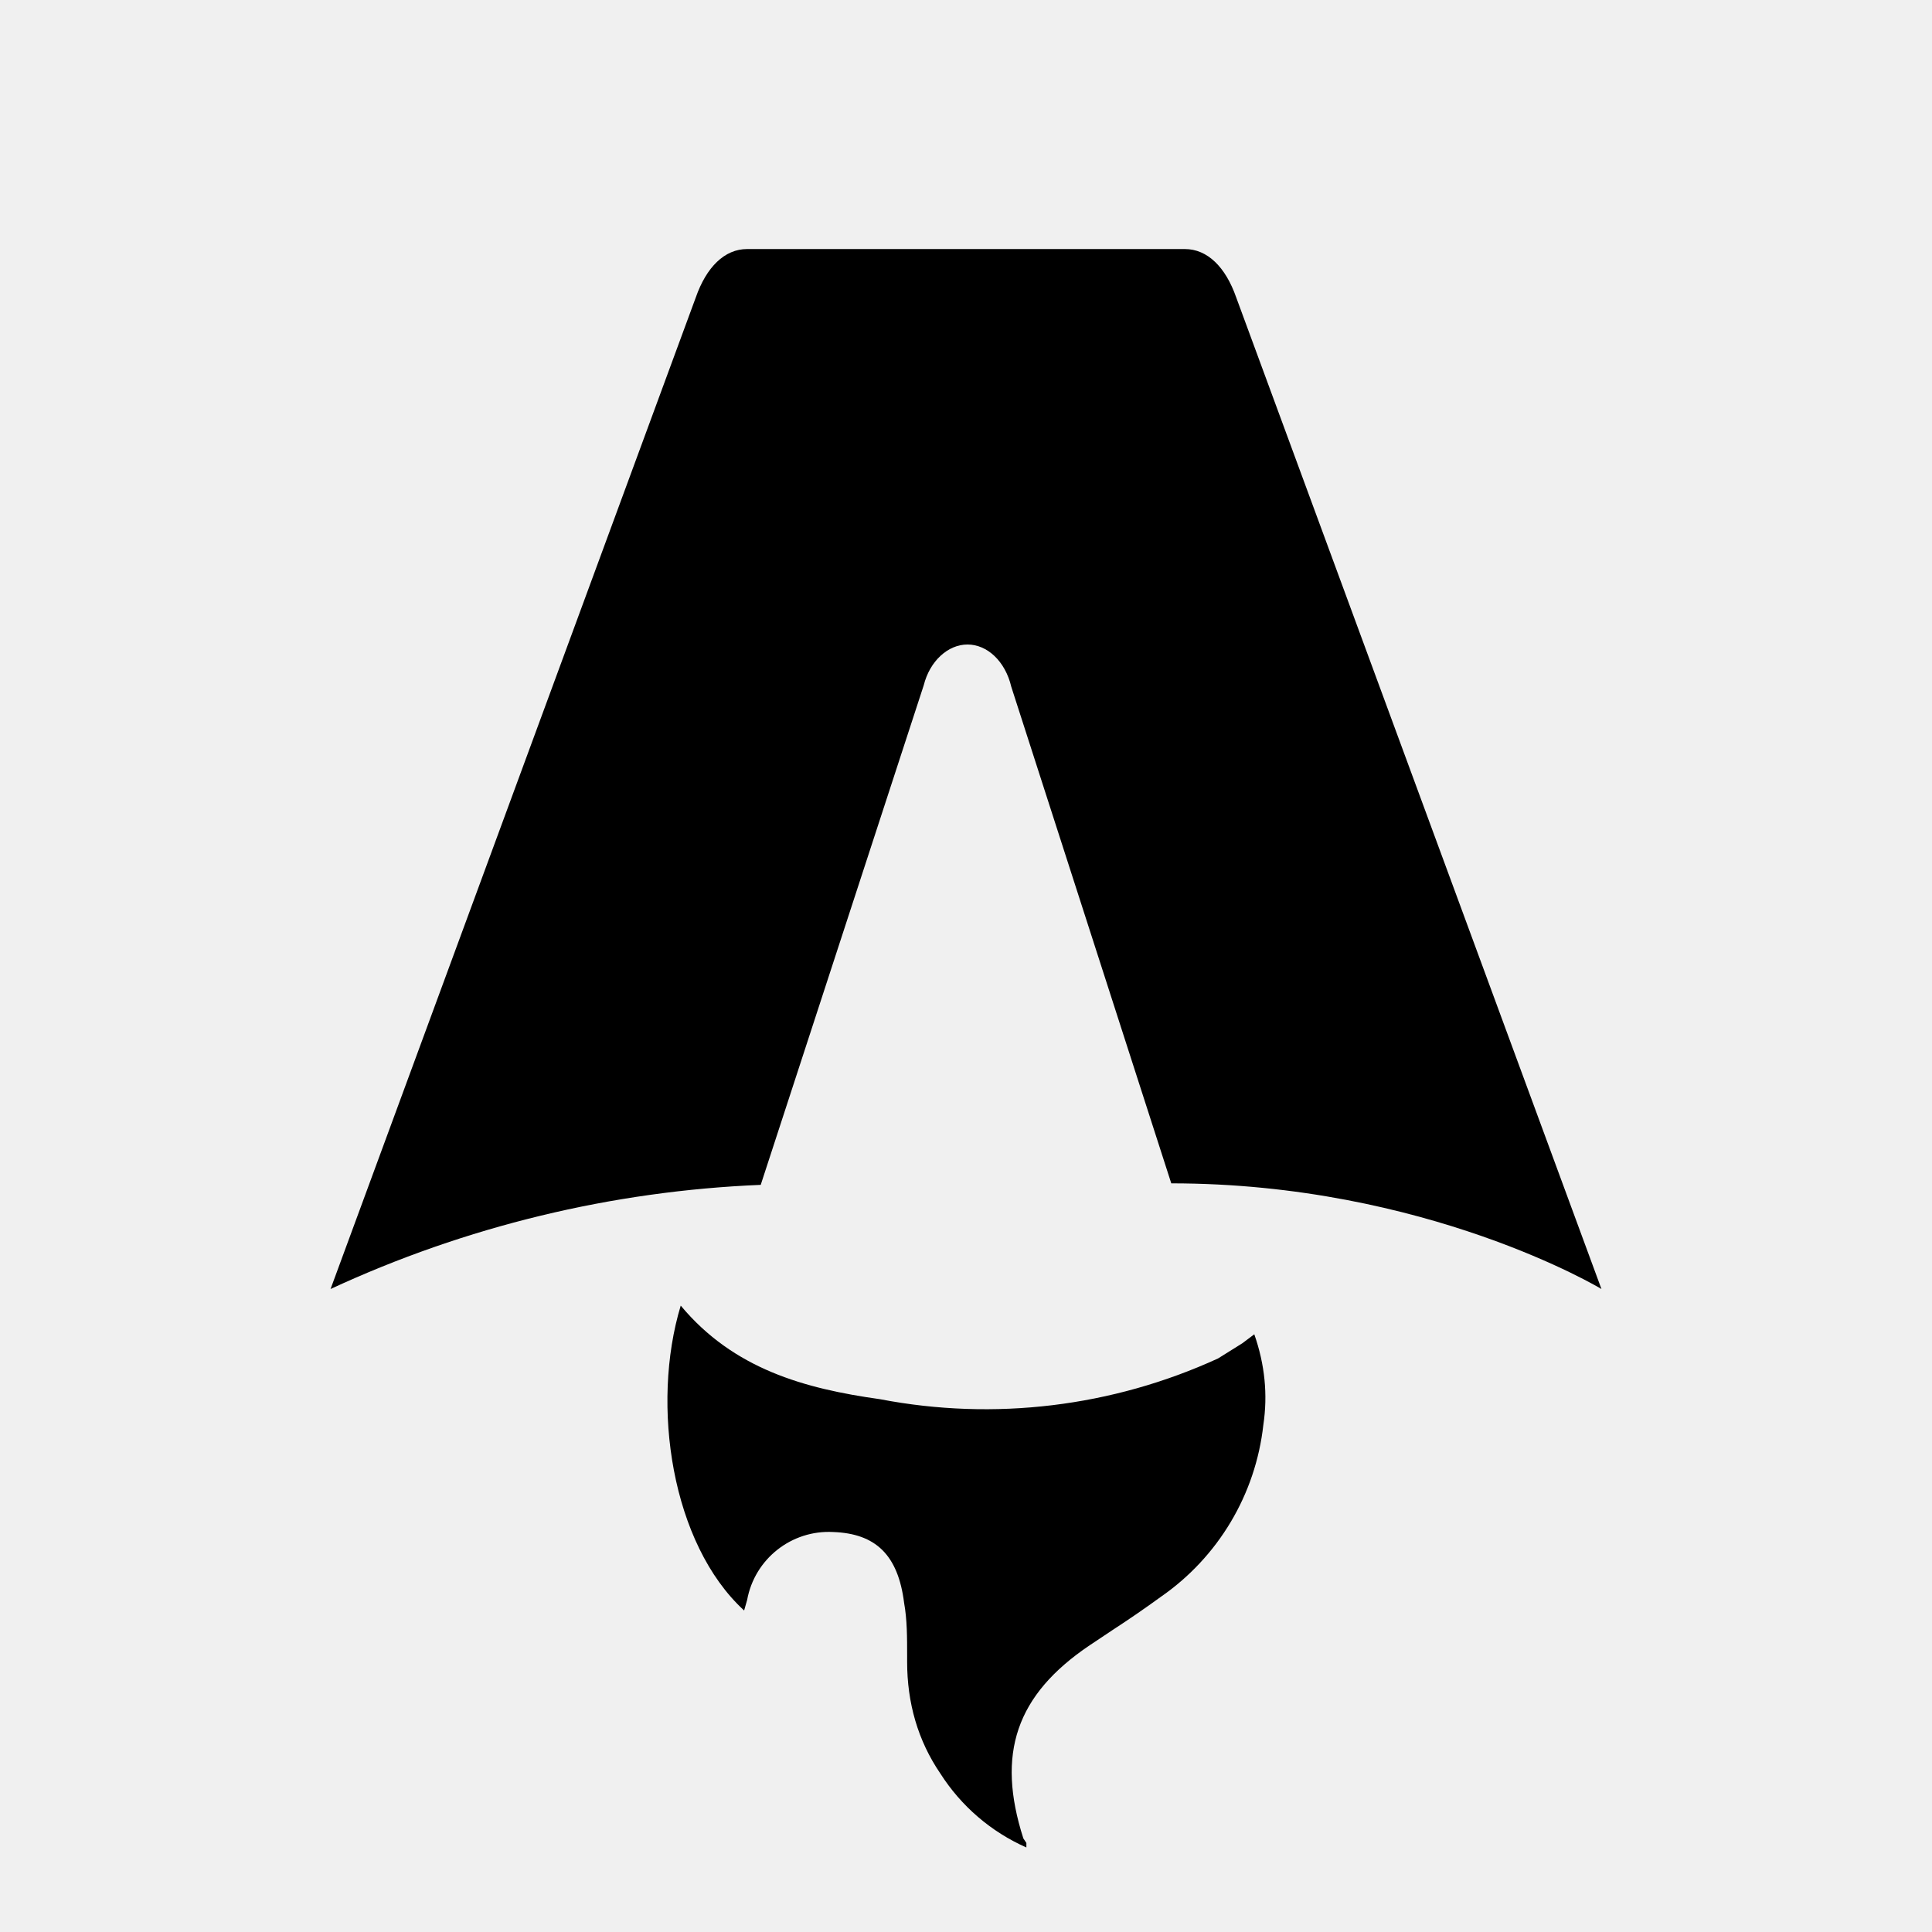
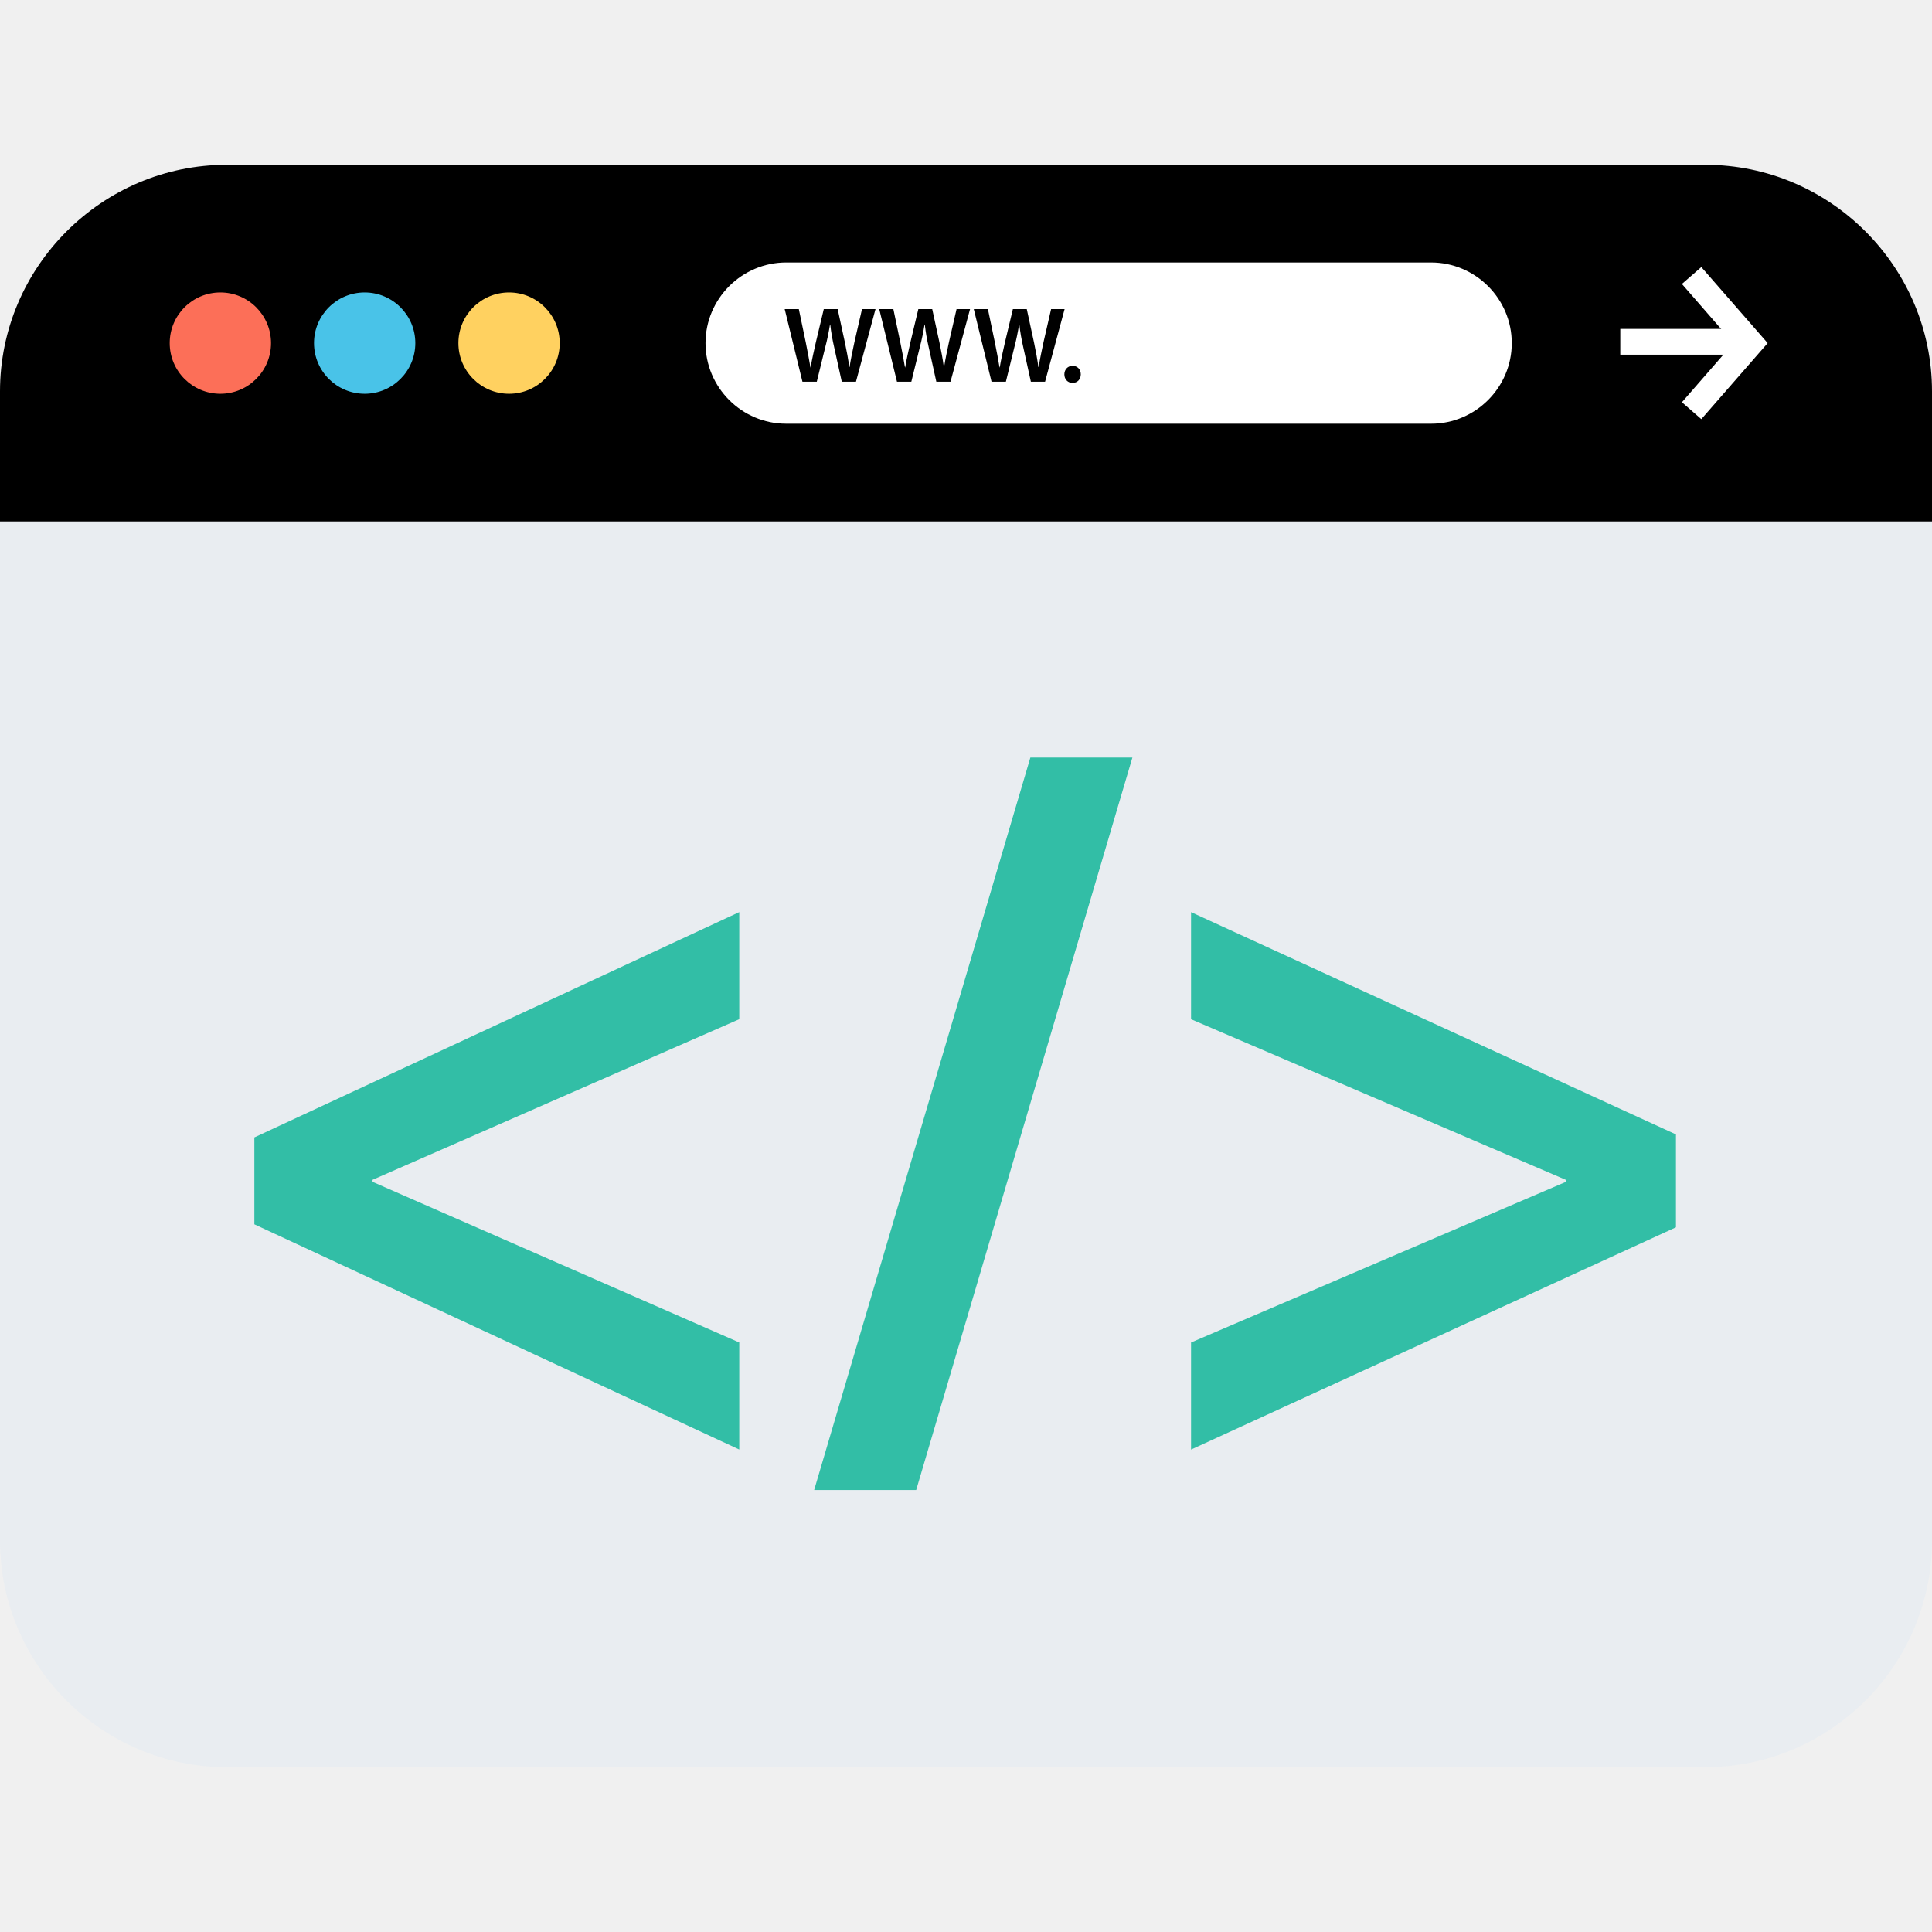
- <svg xmlns="http://www.w3.org/2000/svg" fill="none" viewBox="0 0 128 128">
-   <path d="M50.4 78.5a75.1 75.1 0 0 0-28.5 6.9l24.2-65.7c.7-2 1.9-3.2 3.4-3.2h29c1.5 0 2.7 1.2 3.4 3.2l24.2 65.7s-11.6-7-28.5-7L67 45.5c-.4-1.7-1.6-2.8-2.9-2.8-1.3 0-2.5 1.1-2.9 2.7L50.4 78.5Zm-1.1 28.2Zm-4.2-20.2c-2 6.6-.6 15.8 4.2 20.2a17.5 17.5 0 0 1 .2-.7 5.5 5.5 0 0 1 5.7-4.5c2.8.1 4.3 1.5 4.7 4.7.2 1.1.2 2.3.2 3.5v.4c0 2.7.7 5.2 2.2 7.4a13 13 0 0 0 5.7 4.9v-.3l-.2-.3c-1.8-5.6-.5-9.5 4.4-12.8l1.5-1a73 73 0 0 0 3.2-2.2 16 16 0 0 0 6.8-11.4c.3-2 .1-4-.6-6l-.8.6-1.6 1a37 37 0 0 1-22.4 2.7c-5-.7-9.7-2-13.2-6.2Z" />
-   <style>
-         path { fill: #000; }
-         @media (prefers-color-scheme: dark) {
-             path { fill: #FFF; }
-         }
-     </style>
+ <svg xmlns="http://www.w3.org/2000/svg" viewBox="0 0 512 512" xml:space="preserve">
+   <path style="fill:#e9edf1" d="M451.952 468.32H60.048C27.024 468.32 0 441.296 0 408.272V103.728C0 70.704 27.024 43.68 60.048 43.68h391.896c33.032 0 60.056 27.024 60.056 60.048v304.544c0 33.024-27.024 60.048-60.048 60.048z" />
+   <path d="M512 138.184v-34.456c0-33.032-27.024-60.048-60.048-60.048H60.048C27.024 43.68 0 70.704 0 103.728v34.456h512z" />
+   <circle style="fill:#fc6f58" cx="58.4" cy="90.928" r="13.424" />
+   <circle style="fill:#49c3e8" cx="96.64" cy="90.928" r="13.424" />
+   <circle style="fill:#ffd160" cx="134.904" cy="90.928" r="13.424" />
+   <path style="fill:#fff" d="M429.392 87.168h30.416v6.824h-30.416z" />
+   <path style="fill:#fff" d="m450.872 111.08-5.144-4.48 13.648-15.672-13.648-15.672 5.144-4.48 17.576 20.152zM379.264 112.296H208.336c-11.752 0-21.368-9.616-21.368-21.368 0-11.752 9.616-21.368 21.368-21.368h170.928c11.752 0 21.368 9.616 21.368 21.368 0 11.752-9.616 21.368-21.368 21.368z" />
+   <path d="m212.656 101.16-4.704-19.24h3.744l1.824 8.736c.48 2.344.936 4.8 1.256 6.704h.056c.32-2.024.856-4.304 1.4-6.736l2.08-8.704h3.68l1.92 8.856c.48 2.28.88 4.424 1.16 6.504h.064c.336-2.12.8-4.304 1.304-6.656l2-8.704h3.576l-5.176 19.24h-3.76l-2-9.056c-.496-2.184-.824-4.016-1.056-6.104h-.064c-.336 2.056-.704 3.92-1.28 6.104l-2.224 9.056h-3.8zM237.712 101.16l-4.704-19.24h3.744l1.824 8.736c.48 2.344.936 4.8 1.256 6.704h.056c.32-2.024.856-4.304 1.4-6.736l2.08-8.704h3.68l1.92 8.856c.48 2.28.88 4.424 1.16 6.504h.064c.336-2.12.8-4.304 1.304-6.656l2-8.704h3.576l-5.176 19.24h-3.76l-2-9.056c-.496-2.184-.824-4.016-1.056-6.104h-.064c-.336 2.056-.704 3.92-1.28 6.104l-2.224 9.056h-3.8zM262.768 101.16l-4.704-19.24h3.744l1.824 8.736c.48 2.344.936 4.8 1.256 6.704h.056c.32-2.024.856-4.304 1.4-6.736l2.08-8.704h3.68l1.92 8.856c.48 2.28.88 4.424 1.16 6.504h.064c.336-2.12.8-4.304 1.304-6.656l2-8.704h3.576l-5.176 19.24h-3.76l-2-9.056c-.496-2.184-.824-4.016-1.056-6.104h-.064c-.336 2.056-.704 3.92-1.28 6.104l-2.224 9.056h-3.8zM282.064 99.208c0-1.304.92-2.256 2.176-2.256 1.28 0 2.176.92 2.176 2.256 0 1.296-.864 2.264-2.176 2.264-1.28.008-2.176-.968-2.176-2.264z" />
+   <path style="fill:#32bea6" d="m67.408 301.424 128.504-59.704v28.376l-97.184 42.568v.536l97.184 42.568v28.376L67.408 324.456v-23.032zM215.76 394.864l57.296-194.104h27.04L242.8 394.864h-27.04zM444.144 325.248 315.64 384.152v-28.376l99.328-42.568v-.536l-99.328-42.568v-28.376l128.504 58.904v24.616z" />
</svg>
